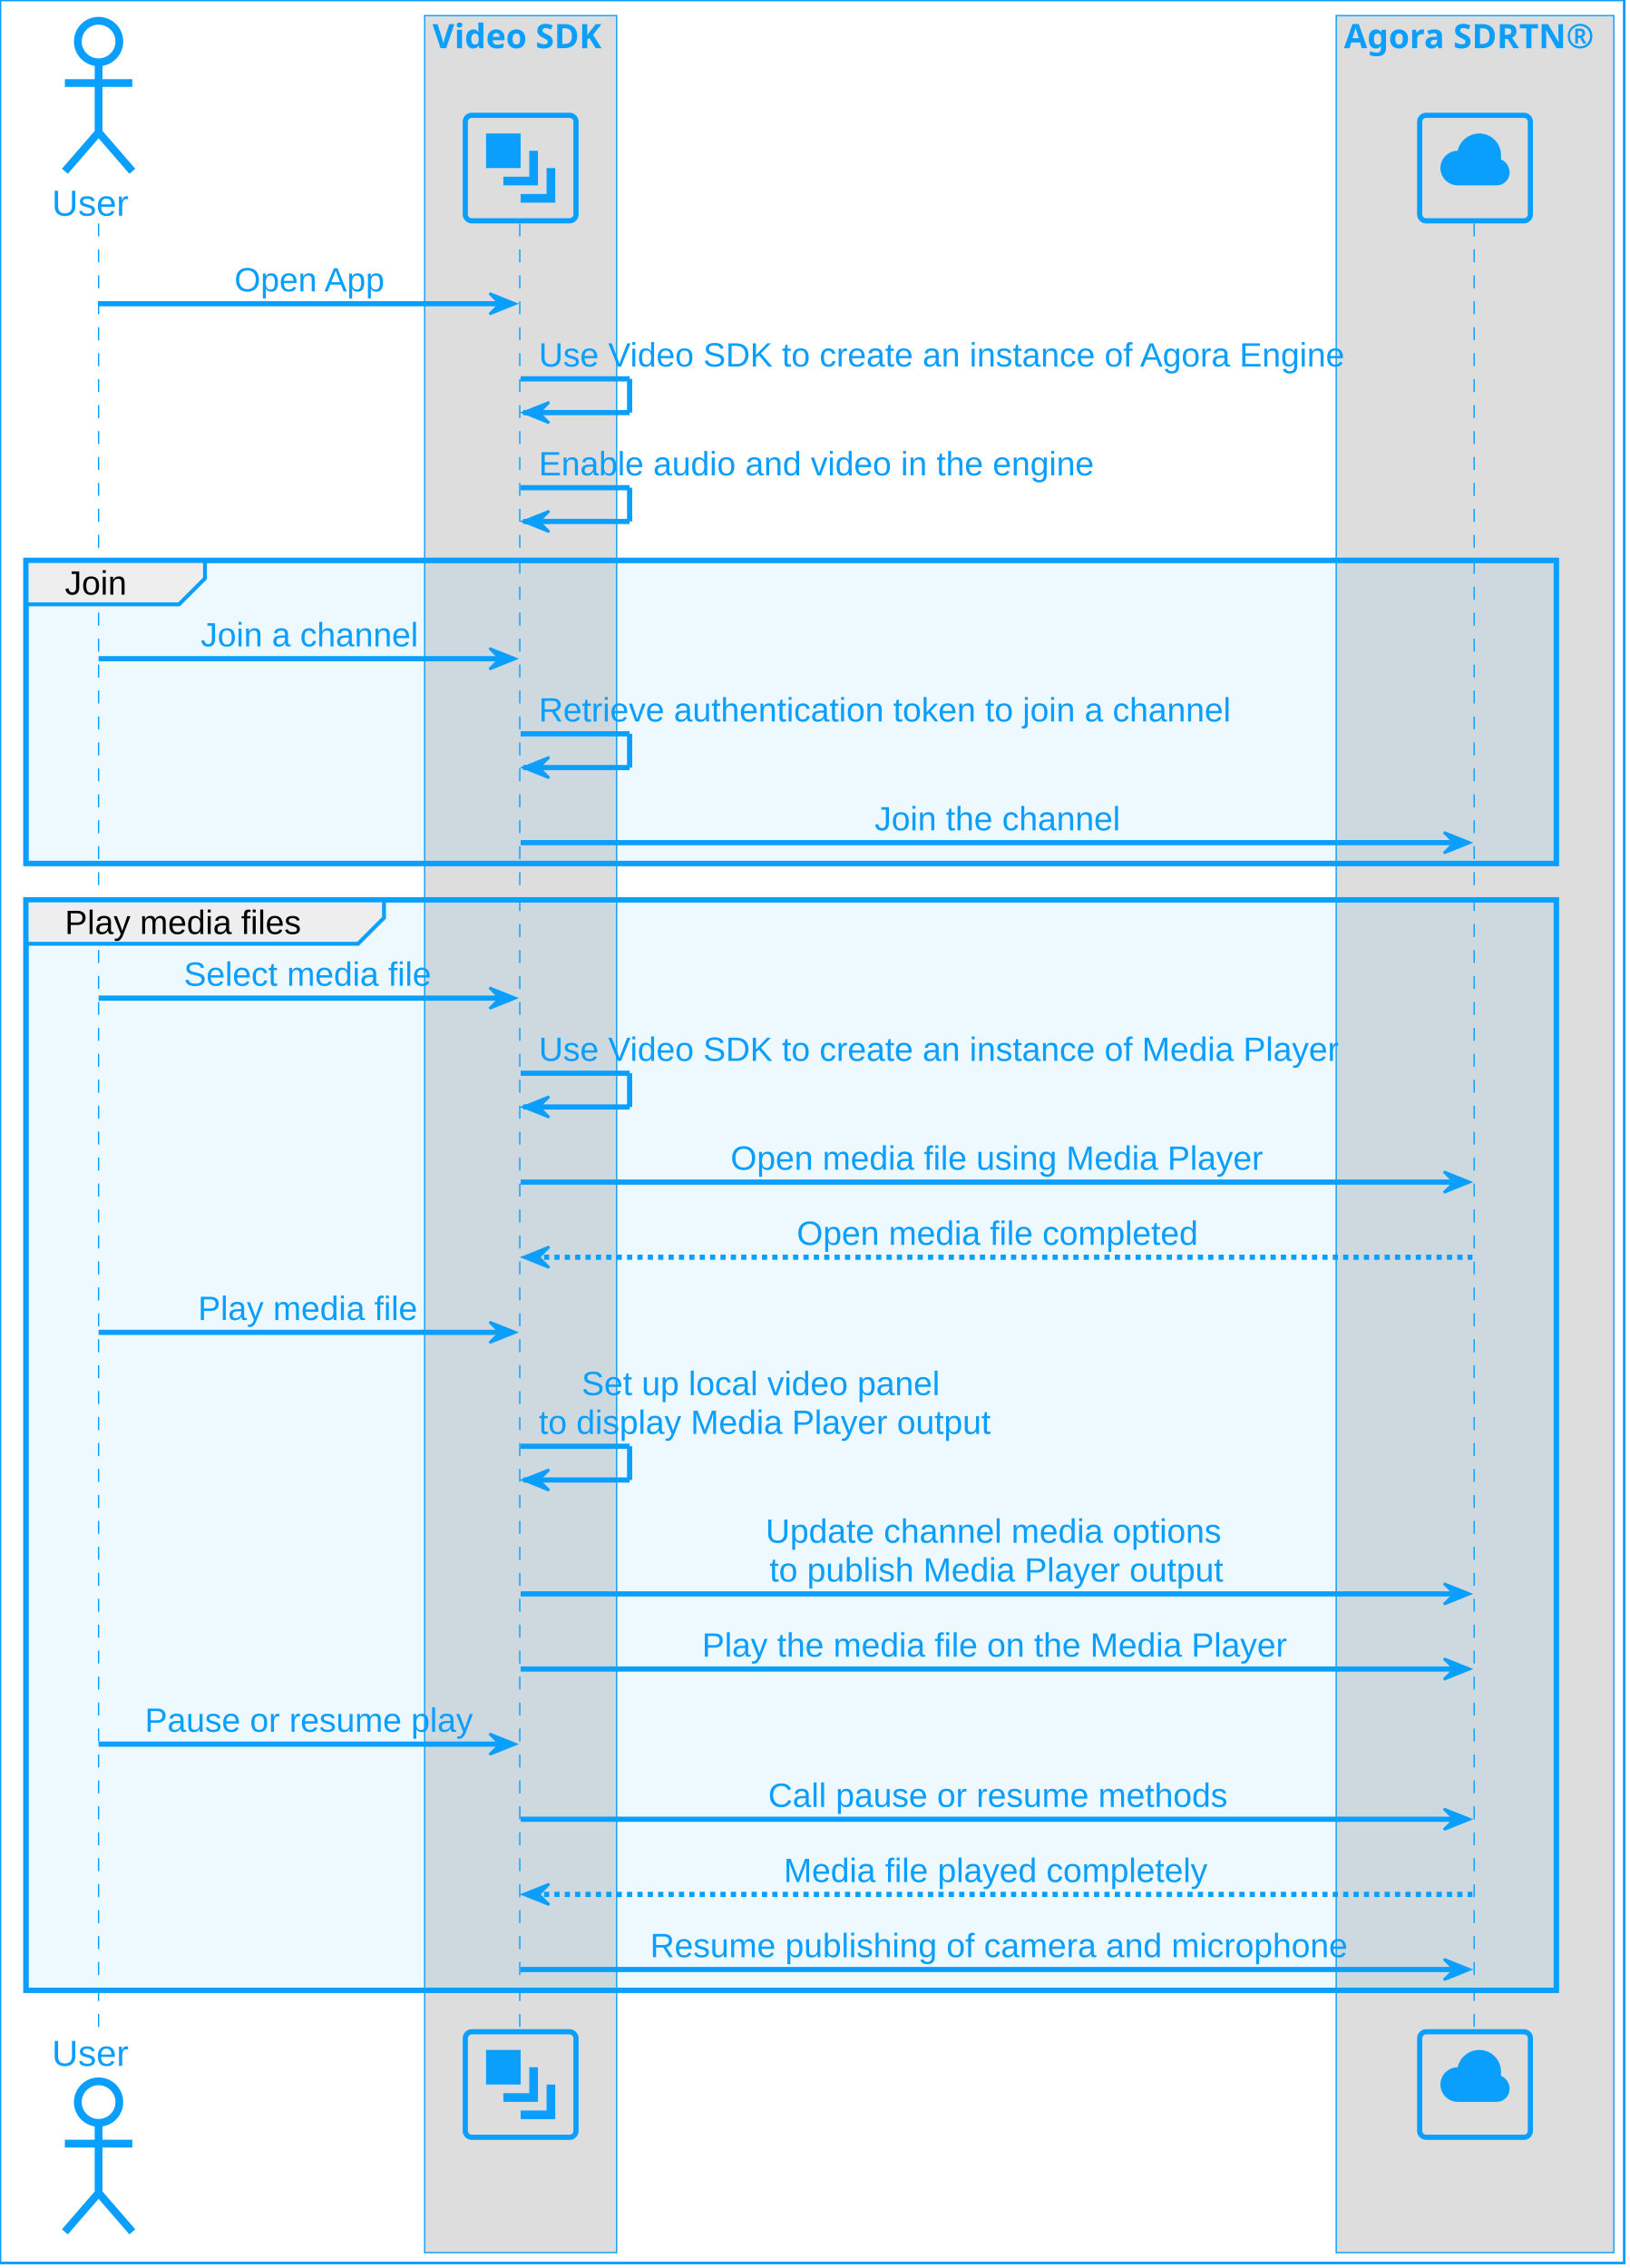
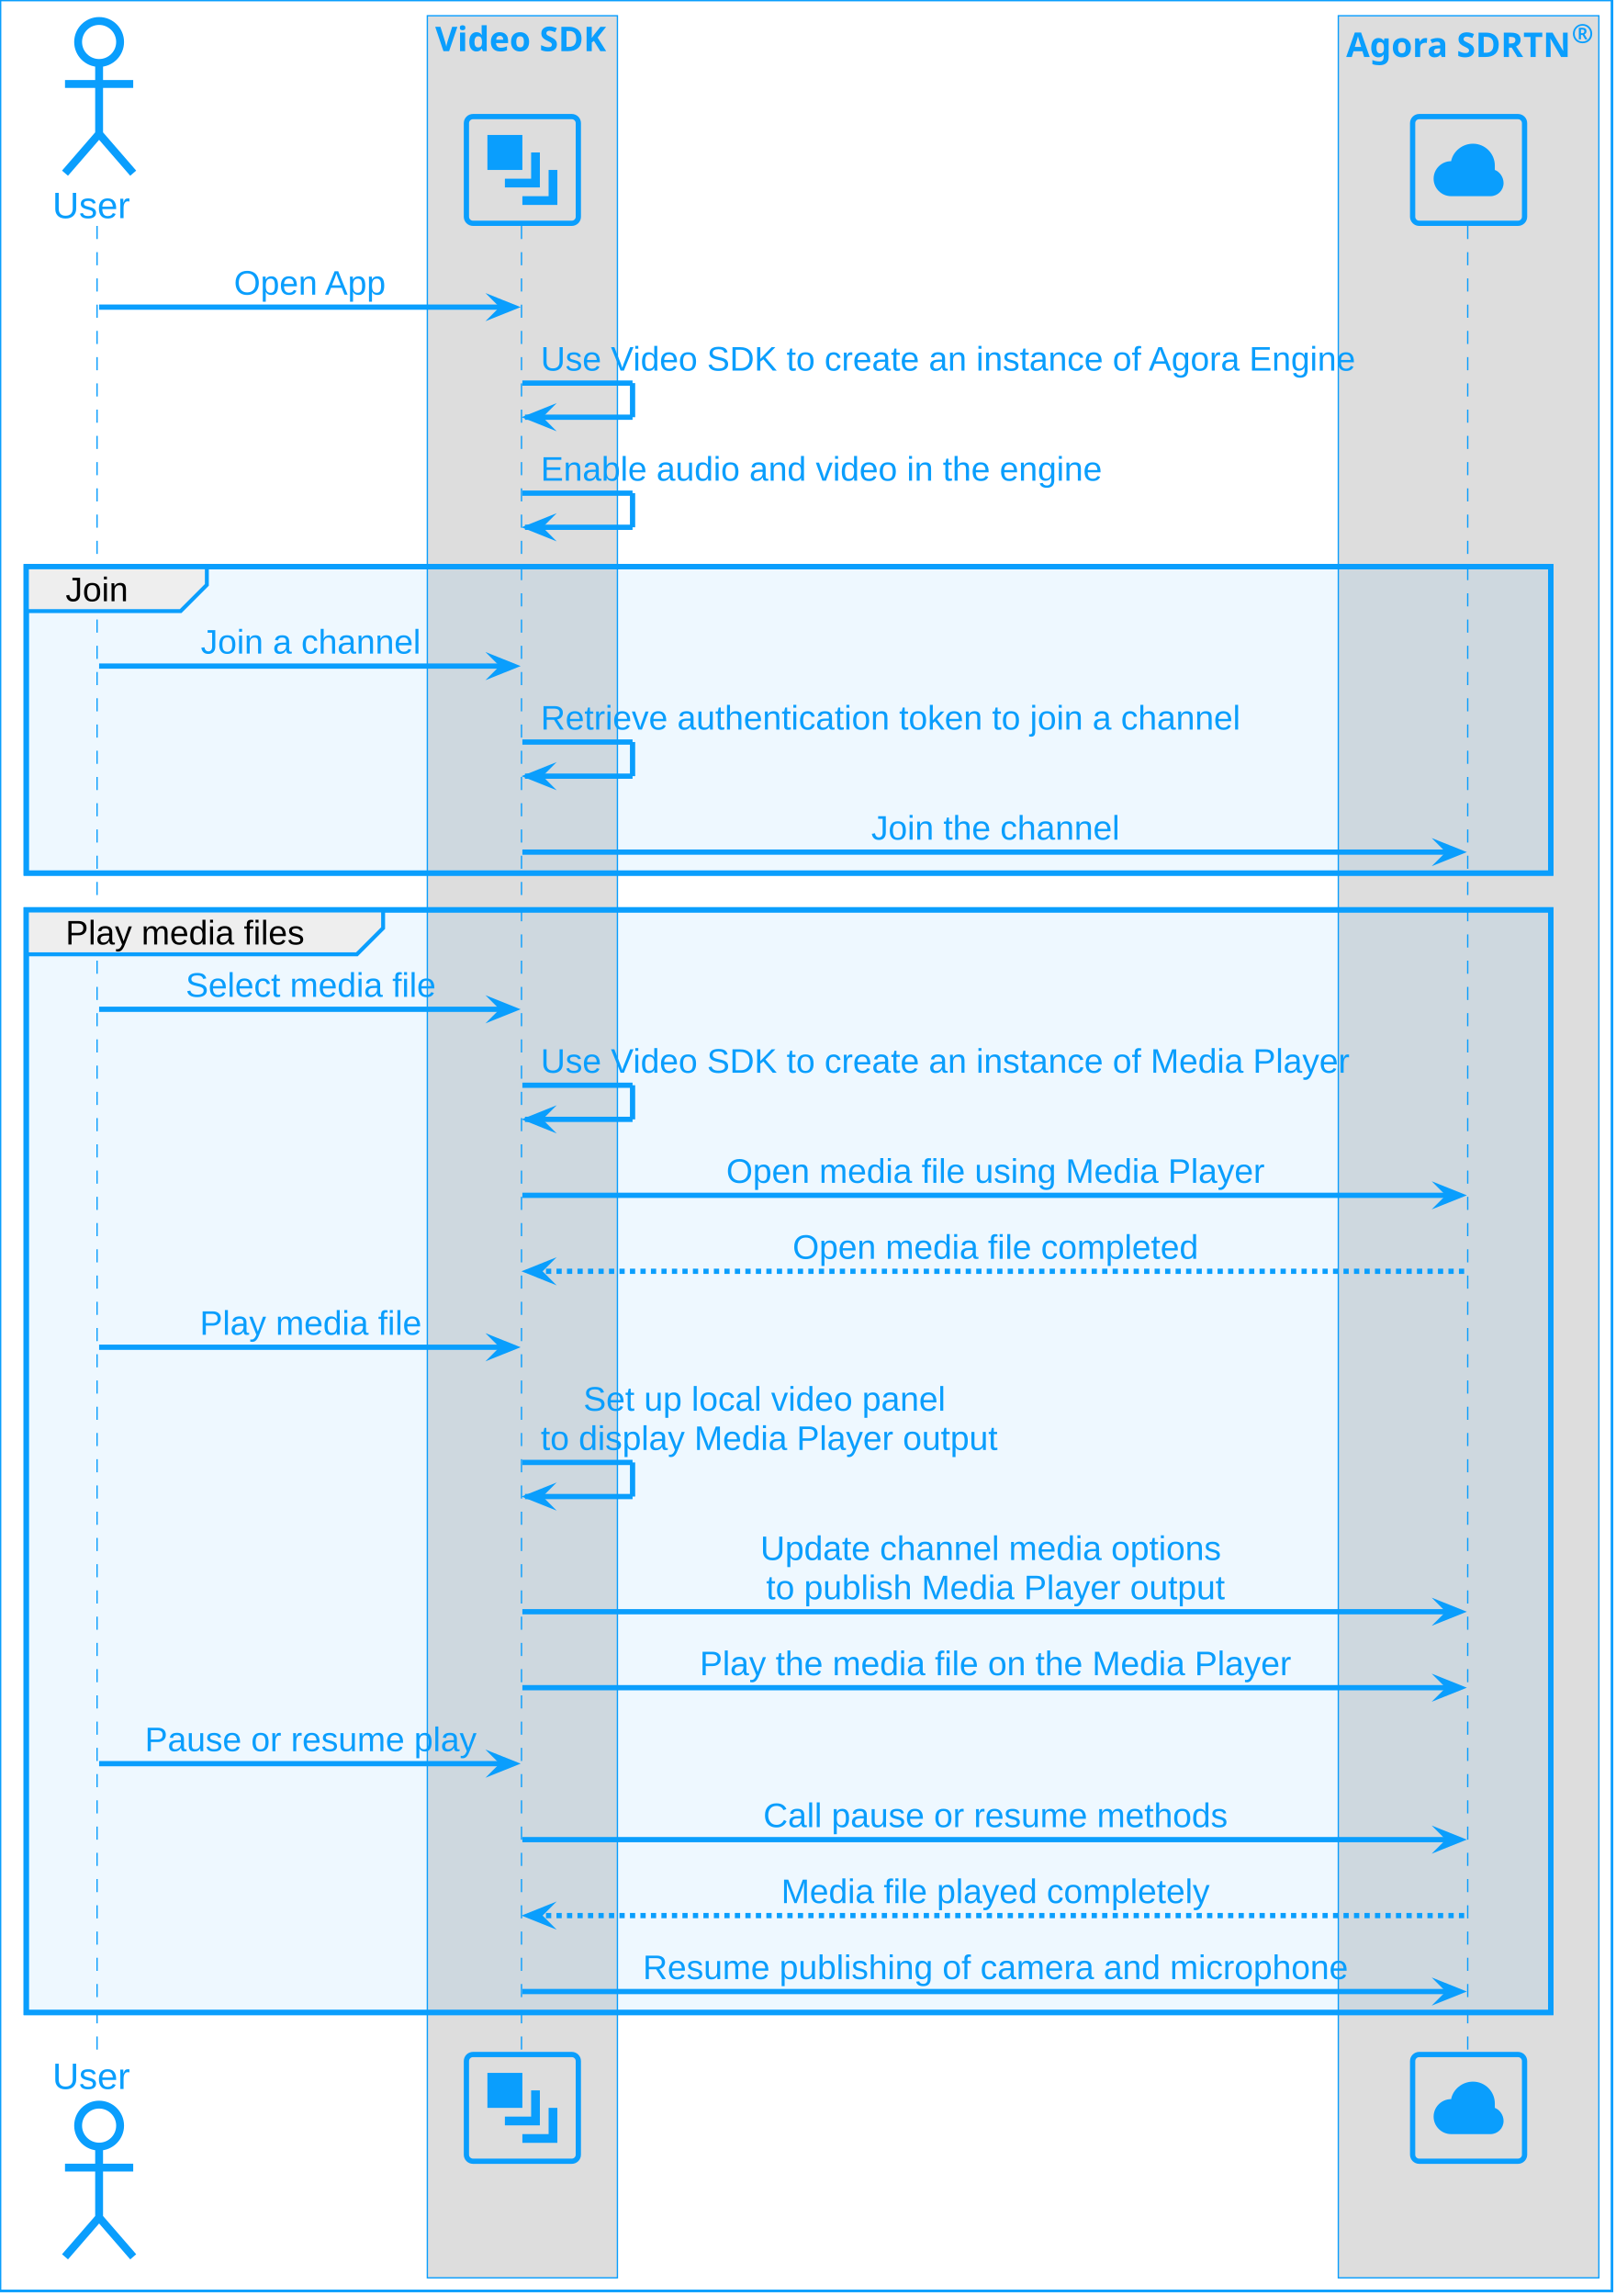
- <svg xmlns="http://www.w3.org/2000/svg" contentStyleType="text/css" height="874px" preserveAspectRatio="none" style="width:628px;height:874px;" version="1.1" viewBox="0 0 628 874" width="628px" zoomAndPan="magnify">
+ <svg xmlns="http://www.w3.org/2000/svg" contentStyleType="text/css" data-diagram-type="SEQUENCE" height="875px" preserveAspectRatio="none" style="width:616px;height:875px;" version="1.1" viewBox="0 0 616 875" width="616px" zoomAndPan="magnify">
  <defs />
  <g>
-     <rect fill="none" height="872.069" style="stroke:#0A9EFD;stroke-width:1.0;" width="626" x="0" y="0" />
-     <rect fill="#999999" fill-opacity="0.333" height="862.069" style="stroke:#0A9EFD;stroke-width:0.5;" width="74" x="163.667" y="6" />
-     <text fill="#0A9EFD" font-family="sans-serif" font-size="13" font-weight="bold" lengthAdjust="spacing" textLength="68" x="166.667" y="18.568">Video SDK</text>
-     <rect fill="#999999" fill-opacity="0.333" height="862.069" style="stroke:#0A9EFD;stroke-width:0.5;" width="107" x="515" y="6" />
-     <text fill="#0A9EFD" font-family="sans-serif" font-size="13" font-weight="bold" lengthAdjust="spacing" textLength="101" x="518" y="18.568">Agora SDRTN®</text>
-     <rect fill="#0A9EFD" fill-opacity="0.067" height="116.795" style="stroke:#0A9EFD;stroke-width:2.0;" width="589.833" x="10" y="215.945" />
-     <rect fill="#0A9EFD" fill-opacity="0.067" height="420.231" style="stroke:#0A9EFD;stroke-width:2.0;" width="589.833" x="10" y="346.74" />
-     <line style="stroke:#0A9EFD;stroke-width:0.5;stroke-dasharray:5.0,5.0;" x1="38" x2="38" y1="86.099" y2="783.971" />
-     <line style="stroke:#0A9EFD;stroke-width:0.5;stroke-dasharray:5.0,5.0;" x1="200.333" x2="200.333" y1="86.099" y2="783.971" />
-     <line style="stroke:#0A9EFD;stroke-width:0.5;stroke-dasharray:5.0,5.0;" x1="568.167" x2="568.167" y1="86.099" y2="783.971" />
-     <text fill="#0A9EFD" font-family="Arial" font-size="14" lengthAdjust="spacing" textLength="30" x="20" y="83.132">User</text>
-     <ellipse cx="38" cy="16" fill="none" rx="8" ry="8" style="stroke:#0A9EFD;stroke-width:3.0;" />
-     <path d="M38,24 L38,51 M25,32 L51,32 M38,51 L25,66 M38,51 L51,66 " fill="none" style="stroke:#0A9EFD;stroke-width:3.0;" />
-     <text fill="#0A9EFD" font-family="Arial" font-size="14" lengthAdjust="spacing" textLength="30" x="20" y="796.102">User</text>
-     <ellipse cx="38" cy="810.069" fill="none" rx="8" ry="8" style="stroke:#0A9EFD;stroke-width:3.0;" />
-     <path d="M38,818.069 L38,845.069 M25,826.069 L51,826.069 M38,845.069 L25,860.069 M38,845.069 L51,860.069 " fill="none" style="stroke:#0A9EFD;stroke-width:3.0;" />
-     <rect fill="none" height="40.667" rx="2.5" ry="2.5" style="stroke:#0A9EFD;stroke-width:2.0;" width="42.667" x="179.333" y="44.432" />
-     <path d="M187.333,51.432 L187.333,64.765 L200.667,64.765 L200.667,51.432 L187.333,51.432 M204,58.099 L204,68.099 L194,68.099 L194,71.432 L207.333,71.432 L207.333,58.099 L204,58.099 M210.667,64.765 L210.667,74.765 L200.667,74.765 L200.667,78.099 L214,78.099 L214,64.765 L210.667,64.765 " fill="#0A9EFD" style="stroke:;stroke-width:0.0;stroke-dasharray:;" />
-     <rect fill="none" height="40.667" rx="2.5" ry="2.5" style="stroke:#0A9EFD;stroke-width:2.0;" width="42.667" x="179.333" y="782.971" />
-     <path d="M187.333,789.971 L187.333,803.304 L200.667,803.304 L200.667,789.971 L187.333,789.971 M204,796.637 L204,806.637 L194,806.637 L194,809.971 L207.333,809.971 L207.333,796.637 L204,796.637 M210.667,803.304 L210.667,813.304 L200.667,813.304 L200.667,816.637 L214,816.637 L214,803.304 L210.667,803.304 " fill="#0A9EFD" style="stroke:;stroke-width:0.0;stroke-dasharray:;" />
-     <rect fill="none" height="40.667" rx="2.5" ry="2.5" style="stroke:#0A9EFD;stroke-width:2.0;" width="42.667" x="547.167" y="44.432" />
-     <path d="M570.167,51.432 C566.133,51.432 562.6,54.299 561.833,58.099 C558.167,58.099 555.167,61.099 555.167,64.765 C555.167,68.432 558.167,71.432 561.833,71.432 L576.833,71.432 C579.6,71.432 581.833,69.199 581.833,66.432 C581.833,64.265 580.433,62.132 578.5,61.432 L578.5,59.765 C578.5,55.165 574.767,51.432 570.167,51.432 " fill="#0A9EFD" style="stroke:;stroke-width:0.0;stroke-dasharray:;" />
-     <rect fill="none" height="40.667" rx="2.5" ry="2.5" style="stroke:#0A9EFD;stroke-width:2.0;" width="42.667" x="547.167" y="782.971" />
-     <path d="M570.167,789.971 C566.133,789.971 562.6,792.837 561.833,796.637 C558.167,796.637 555.167,799.637 555.167,803.304 C555.167,806.971 558.167,809.971 561.833,809.971 L576.833,809.971 C579.6,809.971 581.833,807.737 581.833,804.971 C581.833,802.804 580.433,800.671 578.5,799.971 L578.5,798.304 C578.5,793.704 574.767,789.971 570.167,789.971 " fill="#0A9EFD" style="stroke:;stroke-width:0.0;stroke-dasharray:;" />
-     <polygon fill="#0A9EFD" points="188.667,113.047,198.667,117.047,188.667,121.047,192.667,117.047" style="stroke:#0A9EFD;stroke-width:1.0;" />
-     <line style="stroke:#0A9EFD;stroke-width:2.0;" x1="38" x2="194.667" y1="117.047" y2="117.047" />
-     <text fill="#0A9EFD" font-family="Arial" font-size="13" lengthAdjust="spacing" textLength="58" x="90.333" y="112.293">Open App</text>
-     <line style="stroke:#0A9EFD;stroke-width:2.0;" x1="200.667" x2="242.667" y1="145.996" y2="145.996" />
-     <line style="stroke:#0A9EFD;stroke-width:2.0;" x1="242.667" x2="242.667" y1="145.996" y2="158.996" />
-     <line style="stroke:#0A9EFD;stroke-width:2.0;" x1="201.667" x2="242.667" y1="158.996" y2="158.996" />
-     <polygon fill="#0A9EFD" points="211.667,154.996,201.667,158.996,211.667,162.996,207.667,158.996" style="stroke:#0A9EFD;stroke-width:1.0;" />
-     <text fill="#0A9EFD" font-family="Arial" font-size="13" lengthAdjust="spacing" textLength="314" x="207.667" y="141.241">Use Video SDK to create an instance of Agora Engine</text>
-     <line style="stroke:#0A9EFD;stroke-width:2.0;" x1="200.667" x2="242.667" y1="187.945" y2="187.945" />
-     <line style="stroke:#0A9EFD;stroke-width:2.0;" x1="242.667" x2="242.667" y1="187.945" y2="200.945" />
-     <line style="stroke:#0A9EFD;stroke-width:2.0;" x1="201.667" x2="242.667" y1="200.945" y2="200.945" />
-     <polygon fill="#0A9EFD" points="211.667,196.945,201.667,200.945,211.667,204.945,207.667,200.945" style="stroke:#0A9EFD;stroke-width:1.0;" />
-     <text fill="#0A9EFD" font-family="Arial" font-size="13" lengthAdjust="spacing" textLength="213" x="207.667" y="183.19">Enable audio and video in the engine</text>
-     <path d="M10,215.945 L79,215.945 L79,222.894 L69,232.894 L10,232.894 L10,215.945 " fill="#EEEEEE" style="stroke:#0A9EFD;stroke-width:1.5;" />
-     <rect fill="none" height="116.795" style="stroke:#0A9EFD;stroke-width:2.0;" width="589.833" x="10" y="215.945" />
-     <text fill="#000000" font-family="Arial" font-size="13" lengthAdjust="spacing" textLength="24" x="25" y="229.139">Join</text>
-     <polygon fill="#0A9EFD" points="188.667,249.842,198.667,253.842,188.667,257.842,192.667,253.842" style="stroke:#0A9EFD;stroke-width:1.0;" />
-     <line style="stroke:#0A9EFD;stroke-width:2.0;" x1="38" x2="194.667" y1="253.842" y2="253.842" />
-     <text fill="#0A9EFD" font-family="Arial" font-size="13" lengthAdjust="spacing" textLength="84" x="77.333" y="249.087">Join a channel</text>
-     <line style="stroke:#0A9EFD;stroke-width:2.0;" x1="200.667" x2="242.667" y1="282.791" y2="282.791" />
-     <line style="stroke:#0A9EFD;stroke-width:2.0;" x1="242.667" x2="242.667" y1="282.791" y2="295.791" />
-     <line style="stroke:#0A9EFD;stroke-width:2.0;" x1="201.667" x2="242.667" y1="295.791" y2="295.791" />
-     <polygon fill="#0A9EFD" points="211.667,291.791,201.667,295.791,211.667,299.791,207.667,295.791" style="stroke:#0A9EFD;stroke-width:1.0;" />
-     <text fill="#0A9EFD" font-family="Arial" font-size="13" lengthAdjust="spacing" textLength="268" x="207.667" y="278.036">Retrieve authentication token to join a channel</text>
-     <polygon fill="#0A9EFD" points="556.5,320.74,566.5,324.74,556.5,328.74,560.5,324.74" style="stroke:#0A9EFD;stroke-width:1.0;" />
-     <line style="stroke:#0A9EFD;stroke-width:2.0;" x1="200.667" x2="562.5" y1="324.74" y2="324.74" />
-     <text fill="#0A9EFD" font-family="Arial" font-size="13" lengthAdjust="spacing" textLength="95" x="337.083" y="319.985">Join the channel</text>
-     <path d="M10,346.74 L148,346.74 L148,353.688 L138,363.688 L10,363.688 L10,346.74 " fill="#EEEEEE" style="stroke:#0A9EFD;stroke-width:1.5;" />
-     <rect fill="none" height="420.231" style="stroke:#0A9EFD;stroke-width:2.0;" width="589.833" x="10" y="346.74" />
-     <text fill="#000000" font-family="Arial" font-size="13" lengthAdjust="spacing" textLength="93" x="25" y="359.934">Play media files</text>
-     <polygon fill="#0A9EFD" points="188.667,380.637,198.667,384.637,188.667,388.637,192.667,384.637" style="stroke:#0A9EFD;stroke-width:1.0;" />
-     <line style="stroke:#0A9EFD;stroke-width:2.0;" x1="38" x2="194.667" y1="384.637" y2="384.637" />
-     <text fill="#0A9EFD" font-family="Arial" font-size="13" lengthAdjust="spacing" textLength="97" x="70.833" y="379.882">Select media file</text>
-     <line style="stroke:#0A9EFD;stroke-width:2.0;" x1="200.667" x2="242.667" y1="413.586" y2="413.586" />
-     <line style="stroke:#0A9EFD;stroke-width:2.0;" x1="242.667" x2="242.667" y1="413.586" y2="426.586" />
-     <line style="stroke:#0A9EFD;stroke-width:2.0;" x1="201.667" x2="242.667" y1="426.586" y2="426.586" />
-     <polygon fill="#0A9EFD" points="211.667,422.586,201.667,426.586,211.667,430.586,207.667,426.586" style="stroke:#0A9EFD;stroke-width:1.0;" />
-     <text fill="#0A9EFD" font-family="Arial" font-size="13" lengthAdjust="spacing" textLength="312" x="207.667" y="408.831">Use Video SDK to create an instance of Media Player</text>
-     <polygon fill="#0A9EFD" points="556.5,451.535,566.5,455.535,556.5,459.535,560.5,455.535" style="stroke:#0A9EFD;stroke-width:1.0;" />
-     <line style="stroke:#0A9EFD;stroke-width:2.0;" x1="200.667" x2="562.5" y1="455.535" y2="455.535" />
-     <text fill="#0A9EFD" font-family="Arial" font-size="13" lengthAdjust="spacing" textLength="206" x="281.583" y="450.78">Open media file using Media Player</text>
-     <polygon fill="#0A9EFD" points="211.667,480.483,201.667,484.483,211.667,488.483,207.667,484.483" style="stroke:#0A9EFD;stroke-width:1.0;" />
-     <line style="stroke:#0A9EFD;stroke-width:2.0;stroke-dasharray:2.0,2.0;" x1="205.667" x2="567.5" y1="484.483" y2="484.483" />
-     <text fill="#0A9EFD" font-family="Arial" font-size="13" lengthAdjust="spacing" textLength="155" x="307.083" y="479.728">Open media file completed</text>
-     <polygon fill="#0A9EFD" points="188.667,509.432,198.667,513.432,188.667,517.432,192.667,513.432" style="stroke:#0A9EFD;stroke-width:1.0;" />
-     <line style="stroke:#0A9EFD;stroke-width:2.0;" x1="38" x2="194.667" y1="513.432" y2="513.432" />
-     <text fill="#0A9EFD" font-family="Arial" font-size="13" lengthAdjust="spacing" textLength="86" x="76.333" y="508.677">Play media file</text>
-     <line style="stroke:#0A9EFD;stroke-width:2.0;" x1="200.667" x2="242.667" y1="557.33" y2="557.33" />
-     <line style="stroke:#0A9EFD;stroke-width:2.0;" x1="242.667" x2="242.667" y1="557.33" y2="570.33" />
-     <line style="stroke:#0A9EFD;stroke-width:2.0;" x1="201.667" x2="242.667" y1="570.33" y2="570.33" />
-     <polygon fill="#0A9EFD" points="211.667,566.33,201.667,570.33,211.667,574.33,207.667,570.33" style="stroke:#0A9EFD;stroke-width:1.0;" />
-     <text fill="#0A9EFD" font-family="Arial" font-size="13" lengthAdjust="spacing" textLength="139" x="224.167" y="537.626">Set up local video panel</text>
-     <text fill="#0A9EFD" font-family="Arial" font-size="13" lengthAdjust="spacing" textLength="176" x="207.667" y="552.575">to display Media Player output</text>
-     <polygon fill="#0A9EFD" points="556.5,610.227,566.5,614.227,556.5,618.227,560.5,614.227" style="stroke:#0A9EFD;stroke-width:1.0;" />
-     <line style="stroke:#0A9EFD;stroke-width:2.0;" x1="200.667" x2="562.5" y1="614.227" y2="614.227" />
-     <text fill="#0A9EFD" font-family="Arial" font-size="13" lengthAdjust="spacing" textLength="175" x="295.083" y="594.523">Update channel media options</text>
-     <text fill="#0A9EFD" font-family="Arial" font-size="13" lengthAdjust="spacing" textLength="176" x="296.583" y="609.472">to publish Media Player output</text>
-     <polygon fill="#0A9EFD" points="556.5,639.176,566.5,643.176,556.5,647.176,560.5,643.176" style="stroke:#0A9EFD;stroke-width:1.0;" />
-     <line style="stroke:#0A9EFD;stroke-width:2.0;" x1="200.667" x2="562.5" y1="643.176" y2="643.176" />
-     <text fill="#0A9EFD" font-family="Arial" font-size="13" lengthAdjust="spacing" textLength="228" x="270.583" y="638.421">Play the media file on the Media Player</text>
-     <polygon fill="#0A9EFD" points="188.667,668.125,198.667,672.125,188.667,676.125,192.667,672.125" style="stroke:#0A9EFD;stroke-width:1.0;" />
-     <line style="stroke:#0A9EFD;stroke-width:2.0;" x1="38" x2="194.667" y1="672.125" y2="672.125" />
-     <text fill="#0A9EFD" font-family="Arial" font-size="13" lengthAdjust="spacing" textLength="127" x="55.833" y="667.37">Pause or resume play</text>
-     <polygon fill="#0A9EFD" points="556.5,697.073,566.5,701.073,556.5,705.073,560.5,701.073" style="stroke:#0A9EFD;stroke-width:1.0;" />
-     <line style="stroke:#0A9EFD;stroke-width:2.0;" x1="200.667" x2="562.5" y1="701.073" y2="701.073" />
-     <text fill="#0A9EFD" font-family="Arial" font-size="13" lengthAdjust="spacing" textLength="177" x="296.083" y="696.318">Call pause or resume methods</text>
-     <polygon fill="#0A9EFD" points="211.667,726.022,201.667,730.022,211.667,734.022,207.667,730.022" style="stroke:#0A9EFD;stroke-width:1.0;" />
-     <line style="stroke:#0A9EFD;stroke-width:2.0;stroke-dasharray:2.0,2.0;" x1="205.667" x2="567.5" y1="730.022" y2="730.022" />
-     <text fill="#0A9EFD" font-family="Arial" font-size="13" lengthAdjust="spacing" textLength="165" x="302.083" y="725.267">Media file played completely</text>
-     <polygon fill="#0A9EFD" points="556.5,754.971,566.5,758.971,556.5,762.971,560.5,758.971" style="stroke:#0A9EFD;stroke-width:1.0;" />
-     <line style="stroke:#0A9EFD;stroke-width:2.0;" x1="200.667" x2="562.5" y1="758.971" y2="758.971" />
-     <text fill="#0A9EFD" font-family="Arial" font-size="13" lengthAdjust="spacing" textLength="268" x="250.583" y="754.216">Resume publishing of camera and microphone</text>
+     <rect fill="none" height="873.069" style="stroke:#0A9EFD;stroke-width:1;" width="614.467" x="0" y="0" />
+     <rect fill="#999999" fill-opacity="0.333" height="862.069" style="stroke:#0A9EFD;stroke-width:0.5;" width="72.454" x="162.898" y="6" />
+     <text fill="#0A9EFD" font-family="sans-serif" font-size="13" font-weight="700" lengthAdjust="spacing" textLength="66.454" x="165.898" y="19.495">Video SDK</text>
+     <rect fill="#999999" fill-opacity="0.333" height="862.069" style="stroke:#0A9EFD;stroke-width:0.5;" width="99.315" x="510.151" y="6" />
+     <text fill="#0A9EFD" font-family="sans-serif" font-size="13" font-weight="700" lengthAdjust="spacing" textLength="85.947" x="513.151" y="21.722">Agora SDRTN</text>
+     <text fill="#0A9EFD" font-family="sans-serif" font-size="10" font-weight="700" lengthAdjust="spacing" textLength="7.368" x="599.099" y="16.381">®</text>
+     <rect fill="#0A9EFD" fill-opacity="0.067" height="116.795" style="stroke:#0A9EFD;stroke-width:2;" width="581.142" x="10" y="215.945" />
+     <rect fill="#0A9EFD" fill-opacity="0.067" height="420.231" style="stroke:#0A9EFD;stroke-width:2;" width="581.142" x="10" y="346.74" />
+     <g class="participant-lifeline" data-entity-uid="part1" data-qualified-name="USR" data-source-line="3" id="part1-lifeline">
+       <g>
+         <rect fill="#000000" fill-opacity="0" height="697.872" width="8" x="33.779" y="86.099" />
+         <line style="stroke:#0A9EFD;stroke-width:0.5;stroke-dasharray:5,5;" x1="37" x2="37" y1="86.099" y2="783.971" />
+       </g>
+     </g>
+     <g class="participant-lifeline" data-entity-uid="part2" data-qualified-name="APP" data-source-line="6" id="part2-lifeline">
+       <g>
+         <rect fill="#000000" fill-opacity="0" height="697.872" width="8" x="195.124" y="86.099" />
+         <line style="stroke:#0A9EFD;stroke-width:0.5;stroke-dasharray:5,5;" x1="198.791" x2="198.791" y1="86.099" y2="783.971" />
+       </g>
+     </g>
+     <g class="participant-lifeline" data-entity-uid="part3" data-qualified-name="RTN" data-source-line="10" id="part3-lifeline">
+       <g>
+         <rect fill="#000000" fill-opacity="0" height="697.872" width="8" x="555.809" y="86.099" />
+         <line style="stroke:#0A9EFD;stroke-width:0.5;stroke-dasharray:5,5;" x1="559.476" x2="559.476" y1="86.099" y2="783.971" />
+       </g>
+     </g>
+     <g class="participant participant-head" data-entity-uid="part1" data-qualified-name="USR" data-source-line="3" id="part1-head">
+       <text fill="#0A9EFD" font-family="Arial" font-size="14" lengthAdjust="spacing" textLength="29.559" x="20" y="83.132">User</text>
+       <ellipse cx="37.779" cy="16" fill="none" rx="8" ry="8" style="stroke:#0A9EFD;stroke-width:3;" />
+       <path d="M37.779,24 L37.779,51 M24.779,32 L50.779,32 M37.779,51 L24.779,66 M37.779,51 L50.779,66" fill="none" style="stroke:#0A9EFD;stroke-width:3;" />
+     </g>
+     <g class="participant participant-tail" data-entity-uid="part1" data-qualified-name="USR" data-source-line="3" id="part1-tail">
+       <text fill="#0A9EFD" font-family="Arial" font-size="14" lengthAdjust="spacing" textLength="29.559" x="20" y="796.102">User</text>
+       <ellipse cx="37.779" cy="810.069" fill="none" rx="8" ry="8" style="stroke:#0A9EFD;stroke-width:3;" />
+       <path d="M37.779,818.069 L37.779,845.069 M24.779,826.069 L50.779,826.069 M37.779,845.069 L24.779,860.069 M37.779,845.069 L50.779,860.069" fill="none" style="stroke:#0A9EFD;stroke-width:3;" />
+     </g>
+     <g class="participant participant-head" data-entity-uid="part2" data-qualified-name="APP" data-source-line="6" id="part2-head">
+       <rect fill="none" height="40.667" rx="2.5" ry="2.5" style="stroke:#0A9EFD;stroke-width:2;" width="42.667" x="177.791" y="44.432" />
+       <path d="M185.791,51.432 L185.791,64.765 L199.124,64.765 L199.124,51.432 L185.791,51.432 M202.458,58.099 L202.458,68.099 L192.458,68.099 L192.458,71.432 L205.791,71.432 L205.791,58.099 L202.458,58.099 M209.124,64.765 L209.124,74.765 L199.124,74.765 L199.124,78.099 L212.458,78.099 L212.458,64.765 L209.124,64.765" fill="#0A9EFD" />
+     </g>
+     <g class="participant participant-tail" data-entity-uid="part2" data-qualified-name="APP" data-source-line="6" id="part2-tail">
+       <rect fill="none" height="40.667" rx="2.5" ry="2.5" style="stroke:#0A9EFD;stroke-width:2;" width="42.667" x="177.791" y="782.971" />
+       <path d="M185.791,789.971 L185.791,803.304 L199.124,803.304 L199.124,789.971 L185.791,789.971 M202.458,796.637 L202.458,806.637 L192.458,806.637 L192.458,809.971 L205.791,809.971 L205.791,796.637 L202.458,796.637 M209.124,803.304 L209.124,813.304 L199.124,813.304 L199.124,816.637 L212.458,816.637 L212.458,803.304 L209.124,803.304" fill="#0A9EFD" />
+     </g>
+     <g class="participant participant-head" data-entity-uid="part3" data-qualified-name="RTN" data-source-line="10" id="part3-head">
+       <rect fill="none" height="40.667" rx="2.5" ry="2.5" style="stroke:#0A9EFD;stroke-width:2;" width="42.667" x="538.476" y="44.432" />
+       <path d="M561.476,54.765 C557.442,54.765 553.909,57.632 553.142,61.432 C549.476,61.432 546.476,64.432 546.476,68.099 C546.476,71.765 549.476,74.765 553.142,74.765 L568.142,74.765 C570.909,74.765 573.142,72.532 573.142,69.765 C573.142,67.599 571.742,65.465 569.809,64.765 L569.809,63.099 C569.809,58.499 566.076,54.765 561.476,54.765" fill="#0A9EFD" />
+     </g>
+     <g class="participant participant-tail" data-entity-uid="part3" data-qualified-name="RTN" data-source-line="10" id="part3-tail">
+       <rect fill="none" height="40.667" rx="2.5" ry="2.5" style="stroke:#0A9EFD;stroke-width:2;" width="42.667" x="538.476" y="782.971" />
+       <path d="M561.476,793.304 C557.442,793.304 553.909,796.171 553.142,799.971 C549.476,799.971 546.476,802.971 546.476,806.637 C546.476,810.304 549.476,813.304 553.142,813.304 L568.142,813.304 C570.909,813.304 573.142,811.071 573.142,808.304 C573.142,806.137 571.742,804.004 569.809,803.304 L569.809,801.637 C569.809,797.037 566.076,793.304 561.476,793.304" fill="#0A9EFD" />
+     </g>
+     <g class="message" data-entity-1="part1" data-entity-2="part2" data-source-line="13" id="msg1">
+       <polygon fill="#0A9EFD" points="187.124,113.047,197.124,117.047,187.124,121.047,191.124,117.047" style="stroke:#0A9EFD;stroke-width:1;stroke-linejoin:miter;stroke-miterlimit:10;" />
+       <line style="stroke:#0A9EFD;stroke-width:2;" x1="37.779" x2="193.124" y1="117.047" y2="117.047" />
+       <text fill="#0A9EFD" font-family="Arial" font-size="13" lengthAdjust="spacing" textLength="58.544" x="89.18" y="112.293">Open App</text>
+     </g>
+     <g class="message" data-entity-1="part2" data-entity-2="part2" data-source-line="14" id="msg2">
+       <line style="stroke:#0A9EFD;stroke-width:2;" x1="199.124" x2="241.124" y1="145.996" y2="145.996" />
+       <line style="stroke:#0A9EFD;stroke-width:2;" x1="241.124" x2="241.124" y1="145.996" y2="158.996" />
+       <line style="stroke:#0A9EFD;stroke-width:2;" x1="200.124" x2="241.124" y1="158.996" y2="158.996" />
+       <polygon fill="#0A9EFD" points="210.124,154.996,200.124,158.996,210.124,162.996,206.124,158.996" style="stroke:#0A9EFD;stroke-width:1;stroke-linejoin:miter;stroke-miterlimit:10;" />
+       <text fill="#0A9EFD" font-family="Arial" font-size="13" lengthAdjust="spacing" textLength="311.467" x="206.124" y="141.241">Use Video SDK to create an instance of Agora Engine</text>
+     </g>
+     <g class="message" data-entity-1="part2" data-entity-2="part2" data-source-line="15" id="msg3">
+       <line style="stroke:#0A9EFD;stroke-width:2;" x1="199.124" x2="241.124" y1="187.945" y2="187.945" />
+       <line style="stroke:#0A9EFD;stroke-width:2;" x1="241.124" x2="241.124" y1="187.945" y2="200.945" />
+       <line style="stroke:#0A9EFD;stroke-width:2;" x1="200.124" x2="241.124" y1="200.945" y2="200.945" />
+       <polygon fill="#0A9EFD" points="210.124,196.945,200.124,200.945,210.124,204.945,206.124,200.945" style="stroke:#0A9EFD;stroke-width:1;stroke-linejoin:miter;stroke-miterlimit:10;" />
+       <text fill="#0A9EFD" font-family="Arial" font-size="13" lengthAdjust="spacing" textLength="213.954" x="206.124" y="183.19">Enable audio and video in the engine</text>
+     </g>
+     <path d="M10,215.945 L78.848,215.945 L78.848,222.894 L68.848,232.894 L10,232.894 L10,215.945" fill="#EEEEEE" style="stroke:#0A9EFD;stroke-width:1.5;" />
+     <rect fill="none" height="116.795" style="stroke:#0A9EFD;stroke-width:2;" width="581.142" x="10" y="215.945" />
+     <text fill="#000000" font-family="Arial" font-size="13" lengthAdjust="spacing" textLength="23.848" x="25" y="229.139">Join</text>
+     <g class="message" data-entity-1="part1" data-entity-2="part2" data-source-line="18" id="msg4">
+       <polygon fill="#0A9EFD" points="187.124,249.842,197.124,253.842,187.124,257.842,191.124,253.842" style="stroke:#0A9EFD;stroke-width:1;stroke-linejoin:miter;stroke-miterlimit:10;" />
+       <line style="stroke:#0A9EFD;stroke-width:2;" x1="37.779" x2="193.124" y1="253.842" y2="253.842" />
+       <text fill="#0A9EFD" font-family="Arial" font-size="13" lengthAdjust="spacing" textLength="83.84" x="76.532" y="249.087">Join a channel</text>
+     </g>
+     <g class="message" data-entity-1="part2" data-entity-2="part2" data-source-line="19" id="msg5">
+       <line style="stroke:#0A9EFD;stroke-width:2;" x1="199.124" x2="241.124" y1="282.791" y2="282.791" />
+       <line style="stroke:#0A9EFD;stroke-width:2;" x1="241.124" x2="241.124" y1="282.791" y2="295.791" />
+       <line style="stroke:#0A9EFD;stroke-width:2;" x1="200.124" x2="241.124" y1="295.791" y2="295.791" />
+       <polygon fill="#0A9EFD" points="210.124,291.791,200.124,295.791,210.124,299.791,206.124,295.791" style="stroke:#0A9EFD;stroke-width:1;stroke-linejoin:miter;stroke-miterlimit:10;" />
+       <text fill="#0A9EFD" font-family="Arial" font-size="13" lengthAdjust="spacing" textLength="266.678" x="206.124" y="278.036">Retrieve authentication token to join a channel</text>
+     </g>
+     <g class="message" data-entity-1="part2" data-entity-2="part3" data-source-line="20" id="msg6">
+       <polygon fill="#0A9EFD" points="547.809,320.74,557.809,324.74,547.809,328.74,551.809,324.74" style="stroke:#0A9EFD;stroke-width:1;stroke-linejoin:miter;stroke-miterlimit:10;" />
+       <line style="stroke:#0A9EFD;stroke-width:2;" x1="199.124" x2="553.809" y1="324.74" y2="324.74" />
+       <text fill="#0A9EFD" font-family="Arial" font-size="13" lengthAdjust="spacing" textLength="94.682" x="332.126" y="319.985">Join the channel</text>
+     </g>
+     <path d="M10,346.74 L146.038,346.74 L146.038,353.688 L136.038,363.688 L10,363.688 L10,346.74" fill="#EEEEEE" style="stroke:#0A9EFD;stroke-width:1.5;" />
+     <rect fill="none" height="420.231" style="stroke:#0A9EFD;stroke-width:2;" width="581.142" x="10" y="346.74" />
+     <text fill="#000000" font-family="Arial" font-size="13" lengthAdjust="spacing" textLength="91.038" x="25" y="359.934">Play media files</text>
+     <g class="message" data-entity-1="part1" data-entity-2="part2" data-source-line="24" id="msg7">
+       <polygon fill="#0A9EFD" points="187.124,380.637,197.124,384.637,187.124,388.637,191.124,384.637" style="stroke:#0A9EFD;stroke-width:1;stroke-linejoin:miter;stroke-miterlimit:10;" />
+       <line style="stroke:#0A9EFD;stroke-width:2;" x1="37.779" x2="193.124" y1="384.637" y2="384.637" />
+       <text fill="#0A9EFD" font-family="Arial" font-size="13" lengthAdjust="spacing" textLength="95.38" x="70.762" y="379.882">Select media file</text>
+     </g>
+     <g class="message" data-entity-1="part2" data-entity-2="part2" data-source-line="25" id="msg8">
+       <line style="stroke:#0A9EFD;stroke-width:2;" x1="199.124" x2="241.124" y1="413.586" y2="413.586" />
+       <line style="stroke:#0A9EFD;stroke-width:2;" x1="241.124" x2="241.124" y1="413.586" y2="426.586" />
+       <line style="stroke:#0A9EFD;stroke-width:2;" x1="200.124" x2="241.124" y1="426.586" y2="426.586" />
+       <polygon fill="#0A9EFD" points="210.124,422.586,200.124,426.586,210.124,430.586,206.124,426.586" style="stroke:#0A9EFD;stroke-width:1;stroke-linejoin:miter;stroke-miterlimit:10;" />
+       <text fill="#0A9EFD" font-family="Arial" font-size="13" lengthAdjust="spacing" textLength="308.553" x="206.124" y="408.831">Use Video SDK to create an instance of Media Player</text>
+     </g>
+     <g class="message" data-entity-1="part2" data-entity-2="part3" data-source-line="26" id="msg9">
+       <polygon fill="#0A9EFD" points="547.809,451.535,557.809,455.535,547.809,459.535,551.809,455.535" style="stroke:#0A9EFD;stroke-width:1;stroke-linejoin:miter;stroke-miterlimit:10;" />
+       <line style="stroke:#0A9EFD;stroke-width:2;" x1="199.124" x2="553.809" y1="455.535" y2="455.535" />
+       <text fill="#0A9EFD" font-family="Arial" font-size="13" lengthAdjust="spacing" textLength="205.22" x="276.857" y="450.78">Open media file using Media Player</text>
+     </g>
+     <g class="message" data-entity-1="part3" data-entity-2="part2" data-source-line="27" id="msg10">
+       <polygon fill="#0A9EFD" points="210.124,480.483,200.124,484.483,210.124,488.483,206.124,484.483" style="stroke:#0A9EFD;stroke-width:1;stroke-linejoin:miter;stroke-miterlimit:10;" />
+       <line style="stroke:#0A9EFD;stroke-width:2;stroke-dasharray:2,2;" x1="204.124" x2="558.809" y1="484.483" y2="484.483" />
+       <text fill="#0A9EFD" font-family="Arial" font-size="13" lengthAdjust="spacing" textLength="154.642" x="302.146" y="479.728">Open media file completed</text>
+     </g>
+     <g class="message" data-entity-1="part1" data-entity-2="part2" data-source-line="28" id="msg11">
+       <polygon fill="#0A9EFD" points="187.124,509.432,197.124,513.432,187.124,517.432,191.124,513.432" style="stroke:#0A9EFD;stroke-width:1;stroke-linejoin:miter;stroke-miterlimit:10;" />
+       <line style="stroke:#0A9EFD;stroke-width:2;" x1="37.779" x2="193.124" y1="513.432" y2="513.432" />
+       <text fill="#0A9EFD" font-family="Arial" font-size="13" lengthAdjust="spacing" textLength="84.538" x="76.183" y="508.677">Play media file</text>
+     </g>
+     <g class="message" data-entity-1="part2" data-entity-2="part2" data-source-line="29" id="msg12">
+       <line style="stroke:#0A9EFD;stroke-width:2;" x1="199.124" x2="241.124" y1="557.33" y2="557.33" />
+       <line style="stroke:#0A9EFD;stroke-width:2;" x1="241.124" x2="241.124" y1="557.33" y2="570.33" />
+       <line style="stroke:#0A9EFD;stroke-width:2;" x1="200.124" x2="241.124" y1="570.33" y2="570.33" />
+       <polygon fill="#0A9EFD" points="210.124,566.33,200.124,570.33,210.124,574.33,206.124,570.33" style="stroke:#0A9EFD;stroke-width:1;stroke-linejoin:miter;stroke-miterlimit:10;" />
+       <text fill="#0A9EFD" font-family="Arial" font-size="13" lengthAdjust="spacing" textLength="138.042" x="222.374" y="537.626">Set up local video panel</text>
+       <text fill="#0A9EFD" font-family="Arial" font-size="13" lengthAdjust="spacing" textLength="174.154" x="206.124" y="552.575">to display Media Player output</text>
+     </g>
+     <g class="message" data-entity-1="part2" data-entity-2="part3" data-source-line="30" id="msg13">
+       <polygon fill="#0A9EFD" points="547.809,610.227,557.809,614.227,547.809,618.227,551.809,614.227" style="stroke:#0A9EFD;stroke-width:1;stroke-linejoin:miter;stroke-miterlimit:10;" />
+       <line style="stroke:#0A9EFD;stroke-width:2;" x1="199.124" x2="553.809" y1="614.227" y2="614.227" />
+       <text fill="#0A9EFD" font-family="Arial" font-size="13" lengthAdjust="spacing" textLength="175.621" x="289.851" y="594.523">Update channel media options</text>
+       <text fill="#0A9EFD" font-family="Arial" font-size="13" lengthAdjust="spacing" textLength="174.884" x="292.025" y="609.472">to publish Media Player output</text>
+     </g>
+     <g class="message" data-entity-1="part2" data-entity-2="part3" data-source-line="31" id="msg14">
+       <polygon fill="#0A9EFD" points="547.809,639.176,557.809,643.176,547.809,647.176,551.809,643.176" style="stroke:#0A9EFD;stroke-width:1;stroke-linejoin:miter;stroke-miterlimit:10;" />
+       <line style="stroke:#0A9EFD;stroke-width:2;" x1="199.124" x2="553.809" y1="643.176" y2="643.176" />
+       <text fill="#0A9EFD" font-family="Arial" font-size="13" lengthAdjust="spacing" textLength="225.456" x="266.739" y="638.421">Play the media file on the Media Player</text>
+     </g>
+     <g class="message" data-entity-1="part1" data-entity-2="part2" data-source-line="32" id="msg15">
+       <polygon fill="#0A9EFD" points="187.124,668.125,197.124,672.125,187.124,676.125,191.124,672.125" style="stroke:#0A9EFD;stroke-width:1;stroke-linejoin:miter;stroke-miterlimit:10;" />
+       <line style="stroke:#0A9EFD;stroke-width:2;" x1="37.779" x2="193.124" y1="672.125" y2="672.125" />
+       <text fill="#0A9EFD" font-family="Arial" font-size="13" lengthAdjust="spacing" textLength="126.452" x="55.226" y="667.37">Pause or resume play</text>
+     </g>
+     <g class="message" data-entity-1="part2" data-entity-2="part3" data-source-line="33" id="msg16">
+       <polygon fill="#0A9EFD" points="547.809,697.073,557.809,701.073,547.809,705.073,551.809,701.073" style="stroke:#0A9EFD;stroke-width:1;stroke-linejoin:miter;stroke-miterlimit:10;" />
+       <line style="stroke:#0A9EFD;stroke-width:2;" x1="199.124" x2="553.809" y1="701.073" y2="701.073" />
+       <text fill="#0A9EFD" font-family="Arial" font-size="13" lengthAdjust="spacing" textLength="177.03" x="290.952" y="696.318">Call pause or resume methods</text>
+     </g>
+     <g class="message" data-entity-1="part3" data-entity-2="part2" data-source-line="34" id="msg17">
+       <polygon fill="#0A9EFD" points="210.124,726.022,200.124,730.022,210.124,734.022,206.124,730.022" style="stroke:#0A9EFD;stroke-width:1;stroke-linejoin:miter;stroke-miterlimit:10;" />
+       <line style="stroke:#0A9EFD;stroke-width:2;stroke-dasharray:2,2;" x1="204.124" x2="558.809" y1="730.022" y2="730.022" />
+       <text fill="#0A9EFD" font-family="Arial" font-size="13" lengthAdjust="spacing" textLength="163.306" x="297.814" y="725.267">Media file played completely</text>
+     </g>
+     <g class="message" data-entity-1="part2" data-entity-2="part3" data-source-line="35" id="msg18">
+       <polygon fill="#0A9EFD" points="547.809,754.971,557.809,758.971,547.809,762.971,551.809,758.971" style="stroke:#0A9EFD;stroke-width:1;stroke-linejoin:miter;stroke-miterlimit:10;" />
+       <line style="stroke:#0A9EFD;stroke-width:2;" x1="199.124" x2="553.809" y1="758.971" y2="758.971" />
+       <text fill="#0A9EFD" font-family="Arial" font-size="13" lengthAdjust="spacing" textLength="268.817" x="245.058" y="754.216">Resume publishing of camera and microphone</text>
+     </g>
  </g>
</svg>
